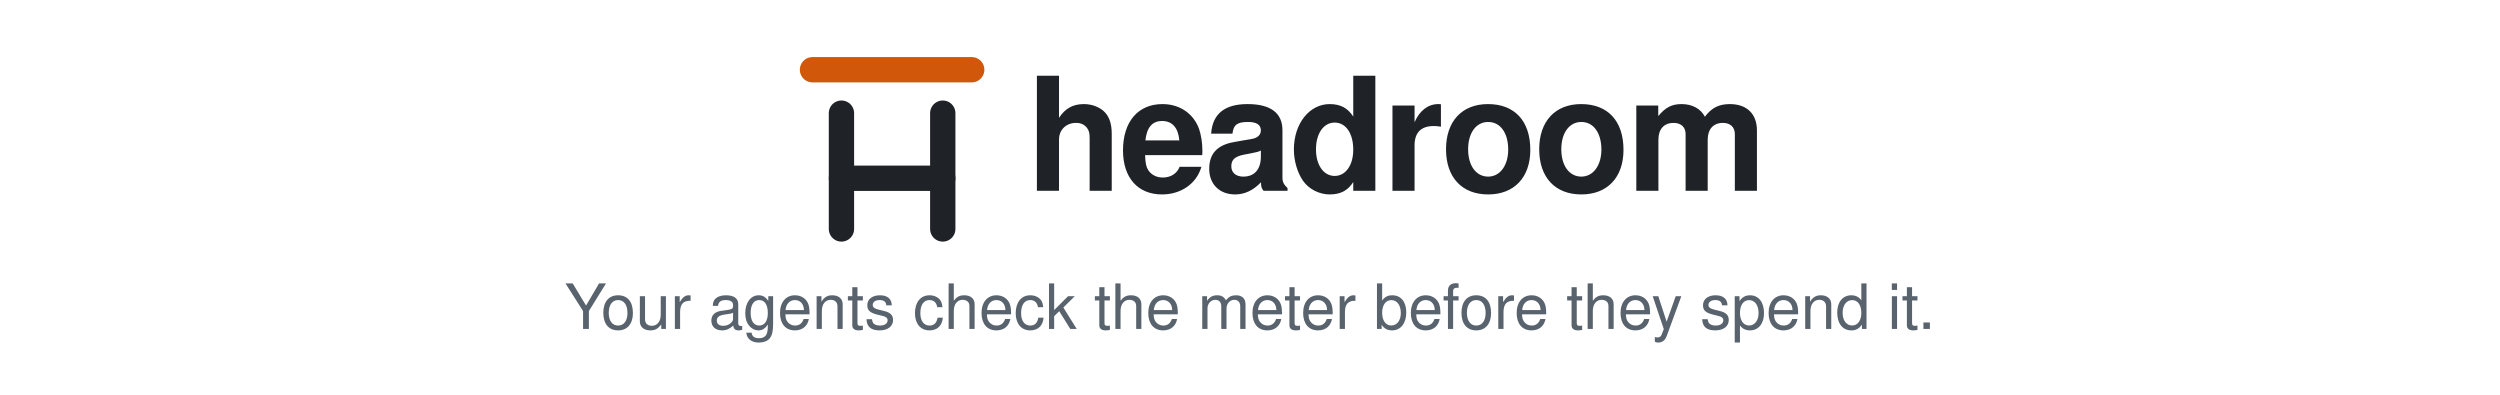
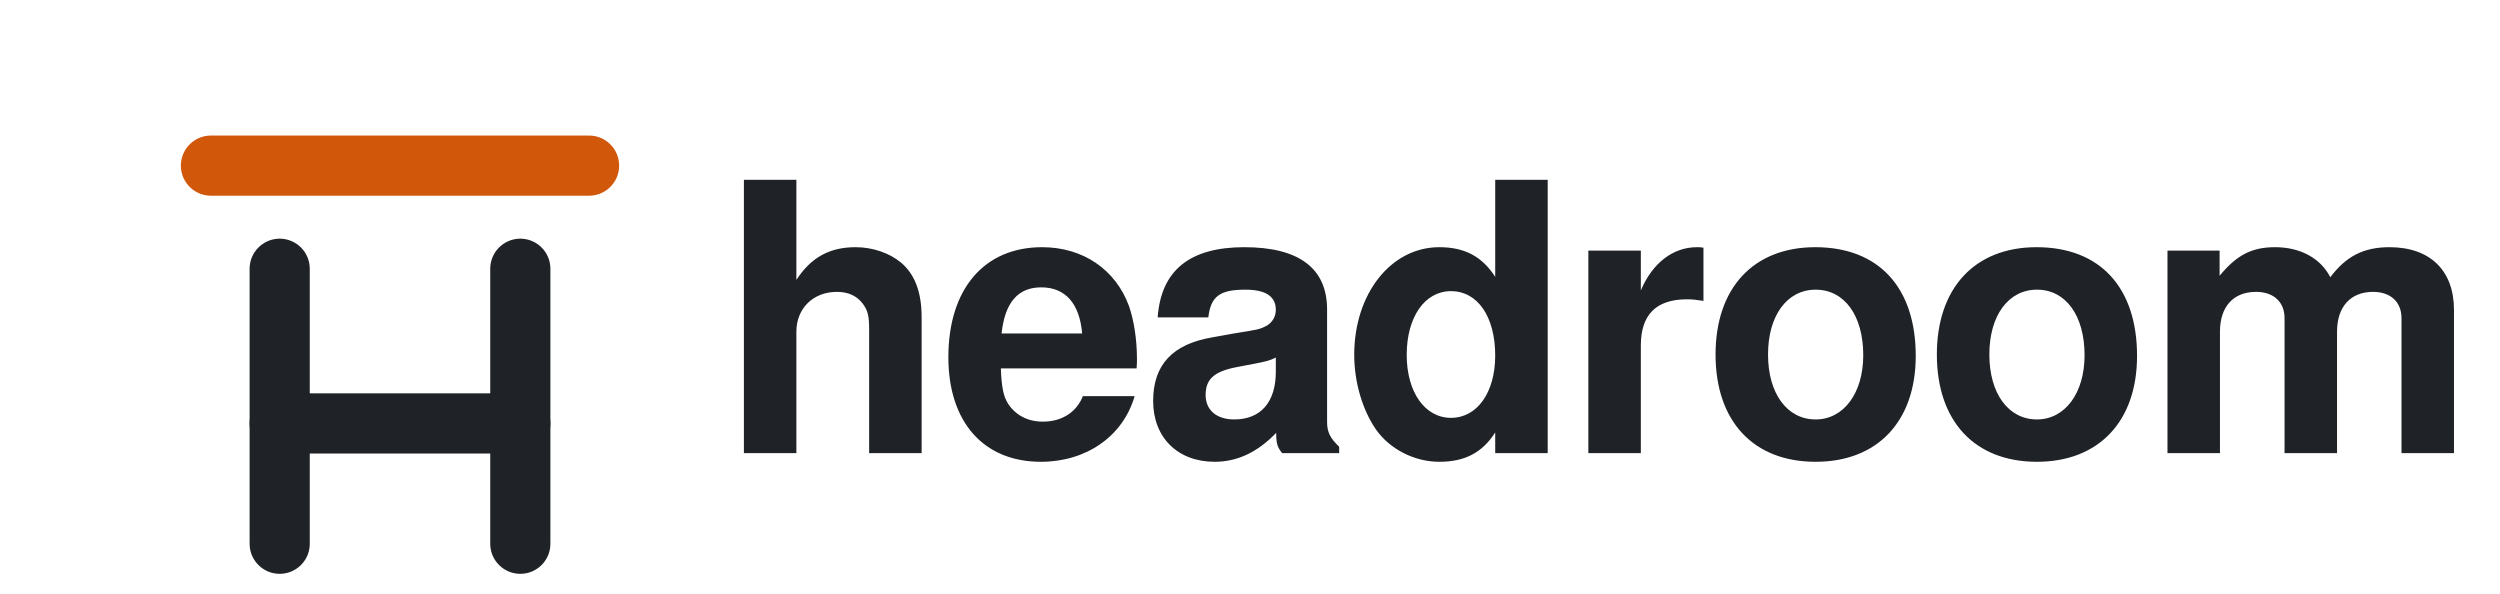
- <svg xmlns="http://www.w3.org/2000/svg" viewBox="0 0 760 120" width="760" height="120" role="img" aria-label="Headroom: Your agents check the meter before they spend it.">
+ <svg xmlns="http://www.w3.org/2000/svg" viewBox="220 0 320 76" width="320" height="76" role="img" aria-label="headroom">
  <g transform="translate(236,8) scale(1.1)">
    <g stroke="#1f2328" stroke-width="7" stroke-linecap="round" fill="none">
      <line x1="10" y1="12" x2="54" y2="12" stroke="#d1570a" />
      <line x1="18" y1="24" x2="18" y2="56" />
      <line x1="46" y1="24" x2="46" y2="56" />
      <line x1="18" y1="42" x2="46" y2="42" />
    </g>
  </g>
  <text x="312" y="58" fill="#1f2328" font-family="-apple-system,Segoe UI,Helvetica,Arial,sans-serif" font-size="48" font-weight="600" letter-spacing="-1">headroom</text>
-   <text x="380" y="100" fill="#59636e" font-family="-apple-system,Segoe UI,Helvetica,Arial,sans-serif" font-size="19" text-anchor="middle">Your agents check the meter before they spend it.</text>
</svg>
